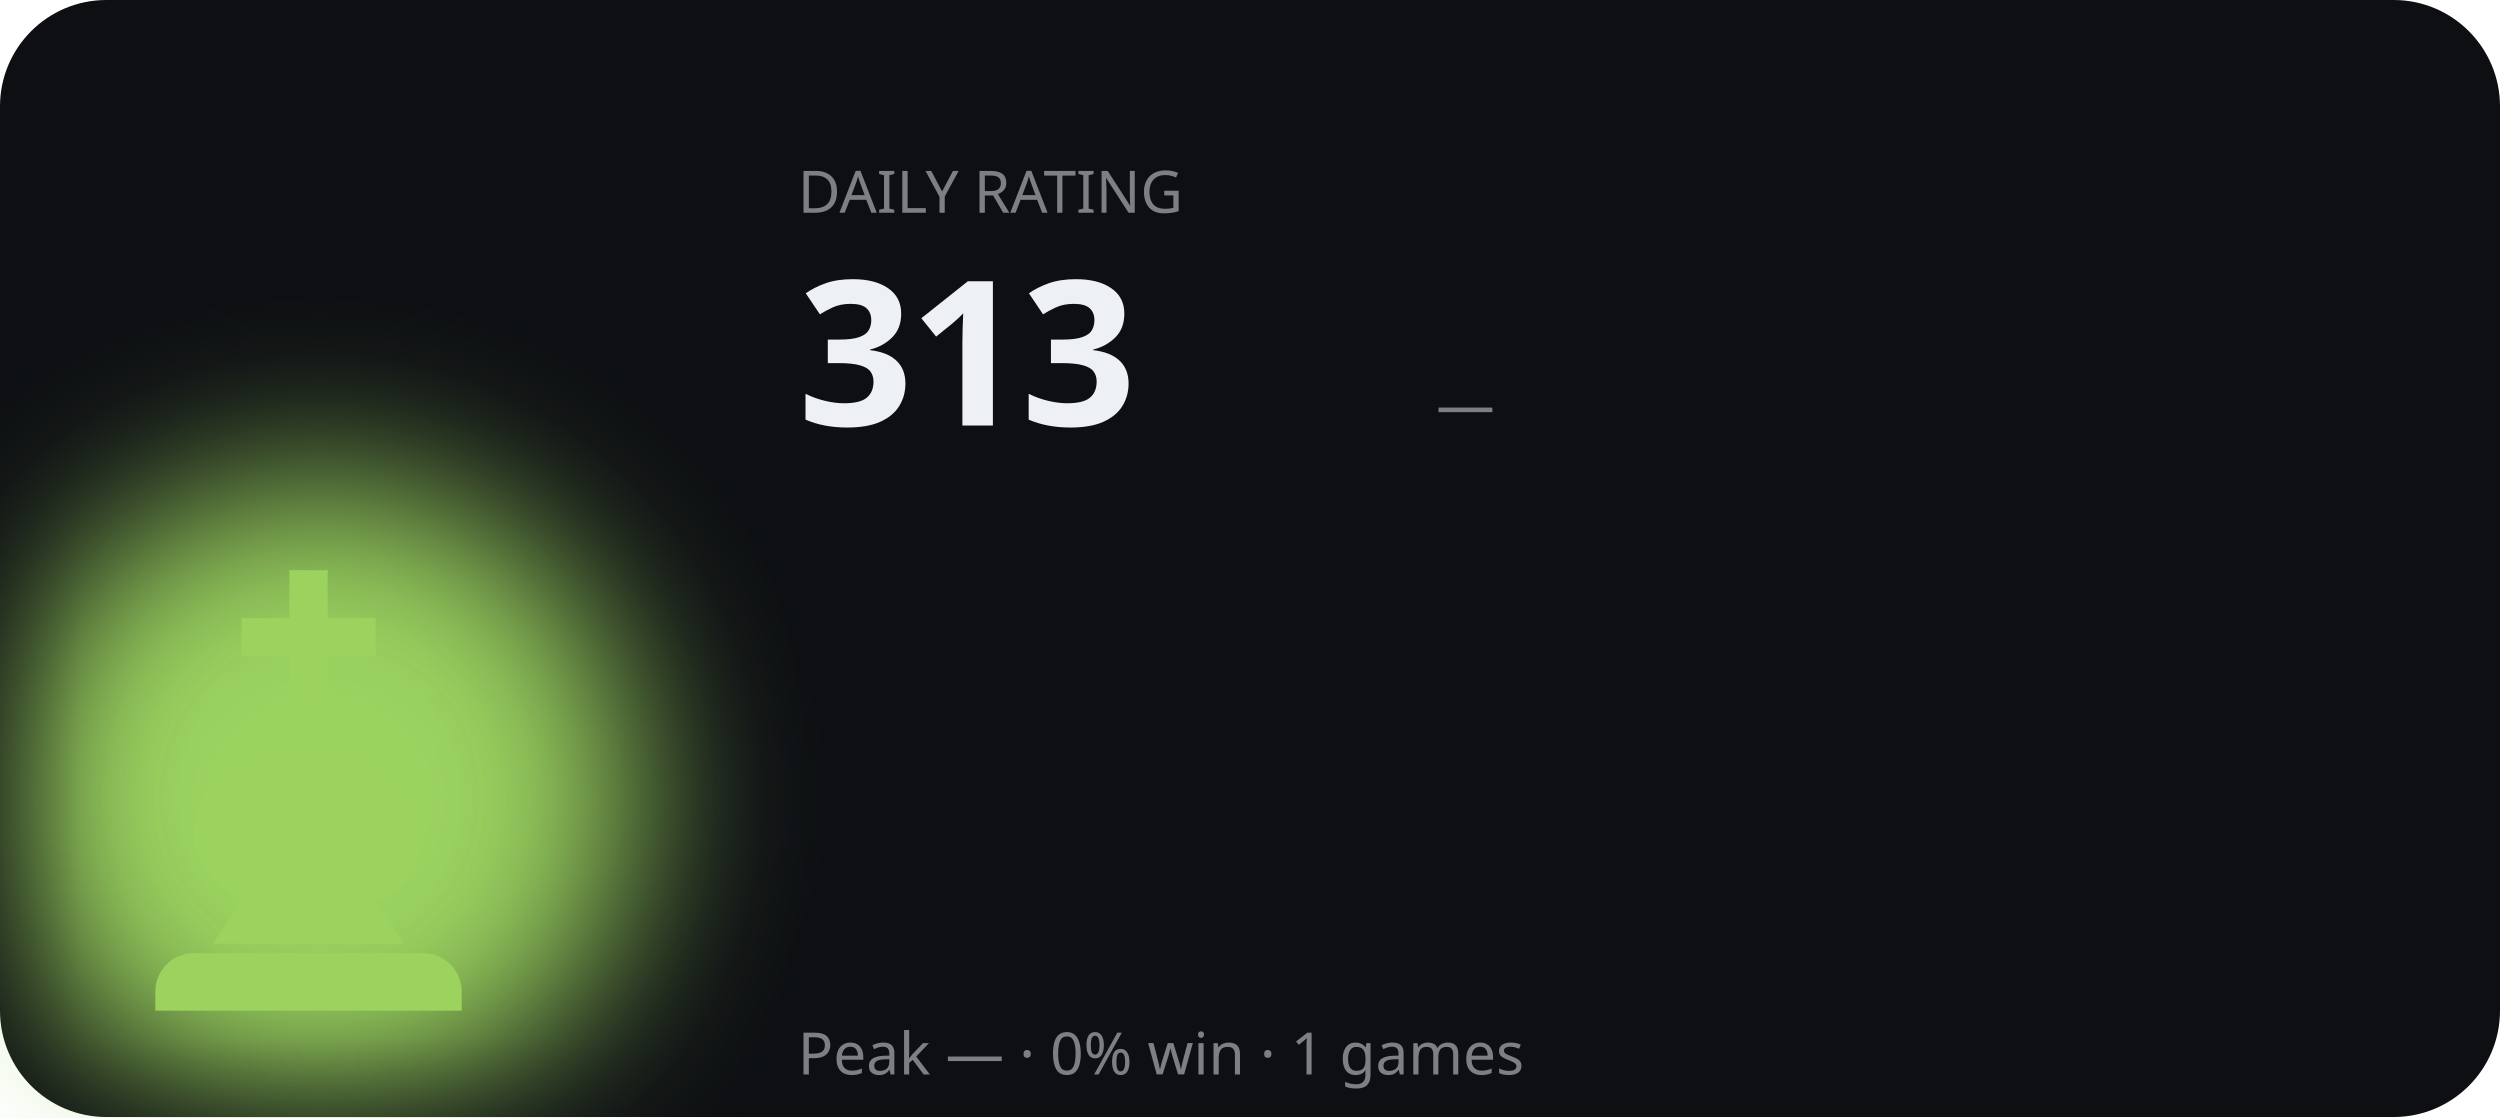
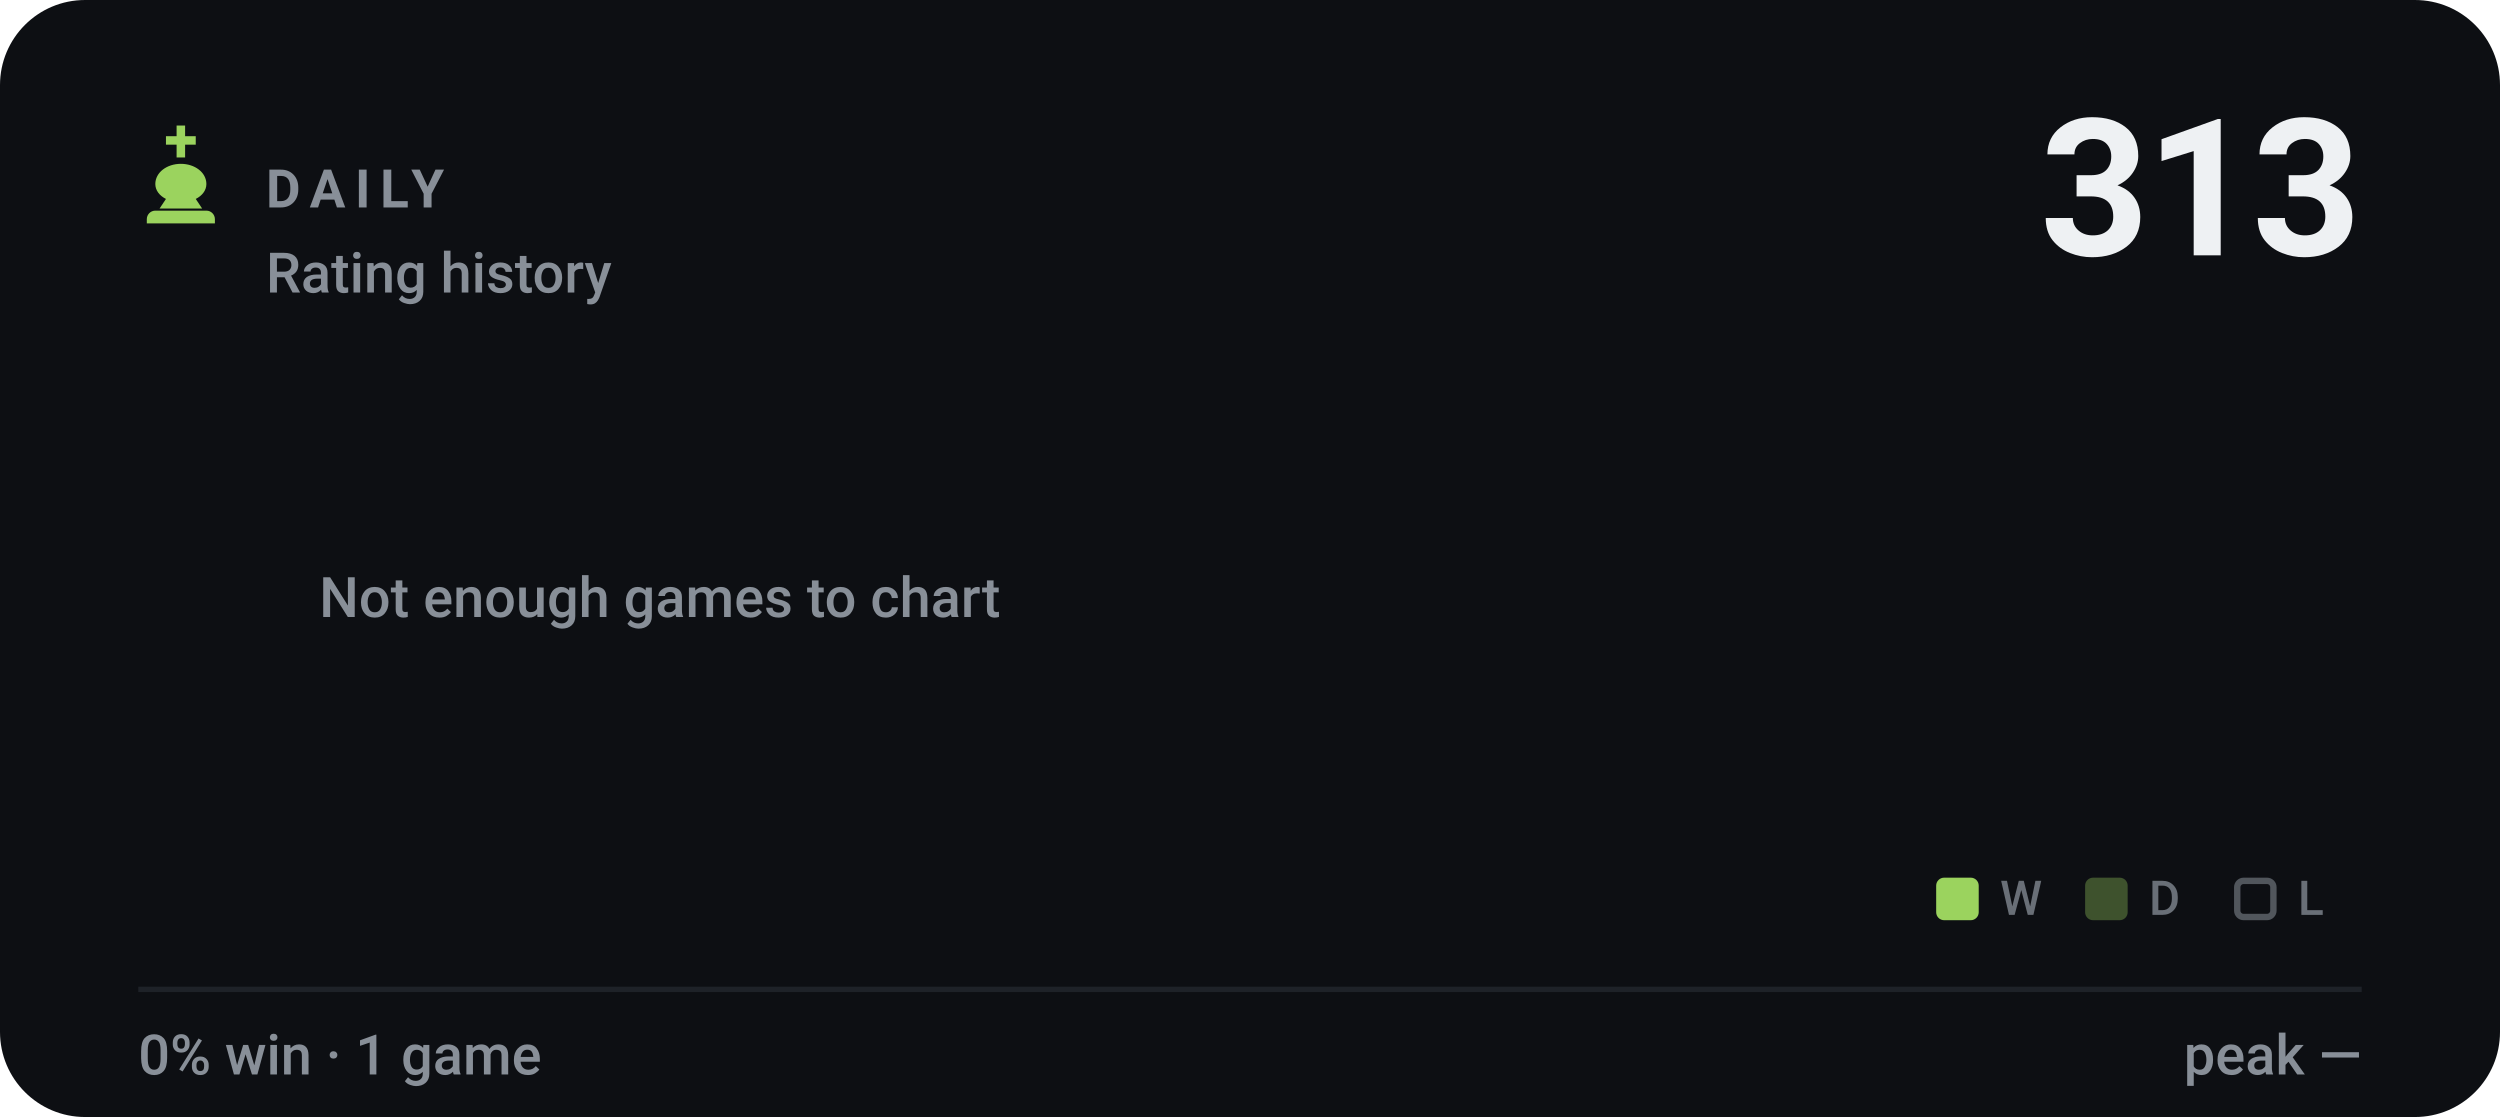
- <svg xmlns="http://www.w3.org/2000/svg" viewBox="0 0 470 210" width="470" height="210" role="img" aria-label="DAILY rating history">
-   <defs>
-     <filter id="bF2" x="-60%" y="-60%" width="220%" height="220%">
-       <feGaussianBlur stdDeviation="16" />
-     </filter>
-   </defs>
-   <style>text{fill:#eef1f3}.bg{fill:#0d0f13}.acc{fill:#9bd35e}.ln{stroke:#9bd35e}.area{fill:#9bd35e;opacity:.12}.peak{stroke:#9bd35e;opacity:.3}.chip{fill:#9bd35e;opacity:.14}.down{fill:#d9694a}svg{font-family:'Space Grotesk',system-ui,sans-serif}.lbl{font-weight:600;font-size:11px;letter-spacing:.16em}.big{font-weight:700;font-size:34px;letter-spacing:-.02em}.mid{font-weight:600;font-size:14px}.mut{font-weight:500;font-size:11px;opacity:.5}.ser{font-family:'Instrument Serif',serif;font-weight:400;letter-spacing:0}.mono{font-family:'JetBrains Mono',monospace}.ln{fill:none;stroke-width:2.5;stroke-linecap:round;stroke-linejoin:round}.thin{stroke-width:1.6}.draw{stroke-dasharray:1;stroke-dashoffset:0;animation:draw 2.3s cubic-bezier(.6,.05,.2,1) .25s backwards}.dot{animation:pulse 2s ease-in-out infinite}.glow{animation:glow 3.4s ease-in-out infinite}.float{animation:float 6.5s ease-in-out infinite}.shim{animation:shim 3s ease-in-out infinite}@keyframes draw{from{stroke-dashoffset:1}to{stroke-dashoffset:0}}@keyframes pulse{0%,100%{r:4.5;opacity:1}50%{r:8;opacity:.45}}@keyframes glow{0%,100%{opacity:.14}50%{opacity:.34}}@keyframes float{0%,100%{transform:translateY(0)}50%{transform:translateY(-7px)}}@keyframes shim{0%,100%{opacity:.5}50%{opacity:1}}</style>
-   <rect class="bg" width="470" height="210" rx="20" />
-   <ellipse class="acc glow" cx="60" cy="150" rx="60" ry="60" filter="url(#bF2)" />
-   <g class="acc float" transform="translate(13.0,103.6) scale(0.9)">
+ <svg xmlns="http://www.w3.org/2000/svg" viewBox="0 0 470 210" width="470" height="210" role="img" aria-label="DAILY rating history, currently 313, 0% win rate over 1 games">
+   <style>svg{font-family:-apple-system,BlinkMacSystemFont,'Segoe UI',Roboto,'Helvetica Neue',Arial,sans-serif}text{fill:#eef1f3;white-space:pre}.bg{fill:#0d0f13}.acc{fill:#9bd35e}.win{fill:#1baf7a}.draw{fill:#8b8f96}.loss{fill:#d03b3b}.lbl{font-size:10px;font-weight:600;letter-spacing:.18em;fill:#888f98}.cap{font-size:10.5px;font-weight:500;fill:#888f98}.num{font-family:-apple-system,BlinkMacSystemFont,'Segoe UI',Roboto,'Helvetica Neue',Arial,sans-serif;font-weight:700;letter-spacing:-.02em}.tick{font-size:9px;font-weight:500;fill:#888f98;opacity:.75}.dl{font-size:10px;font-weight:600}.rule{stroke:#1e2228;stroke-width:1;fill:none}.grid{stroke:#1e2228;stroke-width:1;fill:none;opacity:.7}.ln{fill:none;stroke:#9bd35e;stroke-width:2;stroke-linecap:round;stroke-linejoin:round}.ring{stroke:#0d0f13;stroke-width:2}.hollow{fill:none;stroke-width:1.5}.sq{fill:#eef1f3;opacity:.035}</style>
+   <rect class="bg" width="470" height="210" rx="16" />
+   <g class="acc" transform="translate(24.0,22.8) scale(0.2)">
    <path d="M46 4h8v10h10v8H54v12h-8V22H36v-8h10V4zM50 40c-13 0-24 8-24 19 0 6 4 11 10 14l-6 9h40l-6-9c6-3 10-8 10-14 0-11-11-19-24-19zM26 84h48c4.4 0 8 3.6 8 8v4H18v-4c0-4.4 3.6-8 8-8z" />
  </g>
-   <text class="mut" x="150" y="40">DAILY RATING</text>
-   <text class="big" x="150" y="80" style="font-size:38px">313</text>
-   <text class="mut mid" x="270" y="80">—</text>
-   <text class="mut" x="150" y="202">Peak — · 0% win · 1 games</text>
+   <text class="lbl" x="50" y="39">DAILY</text>
+   <text class="cap" x="50" y="55">Rating history</text>
+   <text class="num" x="444" y="48" text-anchor="end" style="font-size:36px">313</text>
+   <text class="cap" x="60" y="116">Not enough games to chart</text>
+   <rect x="364" y="165" width="8" height="8" rx="1.5" fill="#9bd35e" />
+   <text class="tick" x="376" y="172">W</text>
+   <rect x="392" y="165" width="8" height="8" rx="1.5" fill="#9bd35e" opacity=".34" />
+   <text class="tick" x="404" y="172">D</text>
+   <rect x="420.6" y="165.6" width="6.8" height="6.8" rx="1.2" fill="none" stroke="#888f98" stroke-width="1.2" opacity=".55" />
+   <text class="tick" x="432" y="172">L</text>
+   <line class="rule" x1="26" y1="186" x2="444" y2="186" />
+   <text class="cap" x="26" y="202">0% win · 1 game</text>
+   <text class="cap" x="444" y="202" text-anchor="end">peak —</text>
</svg>
